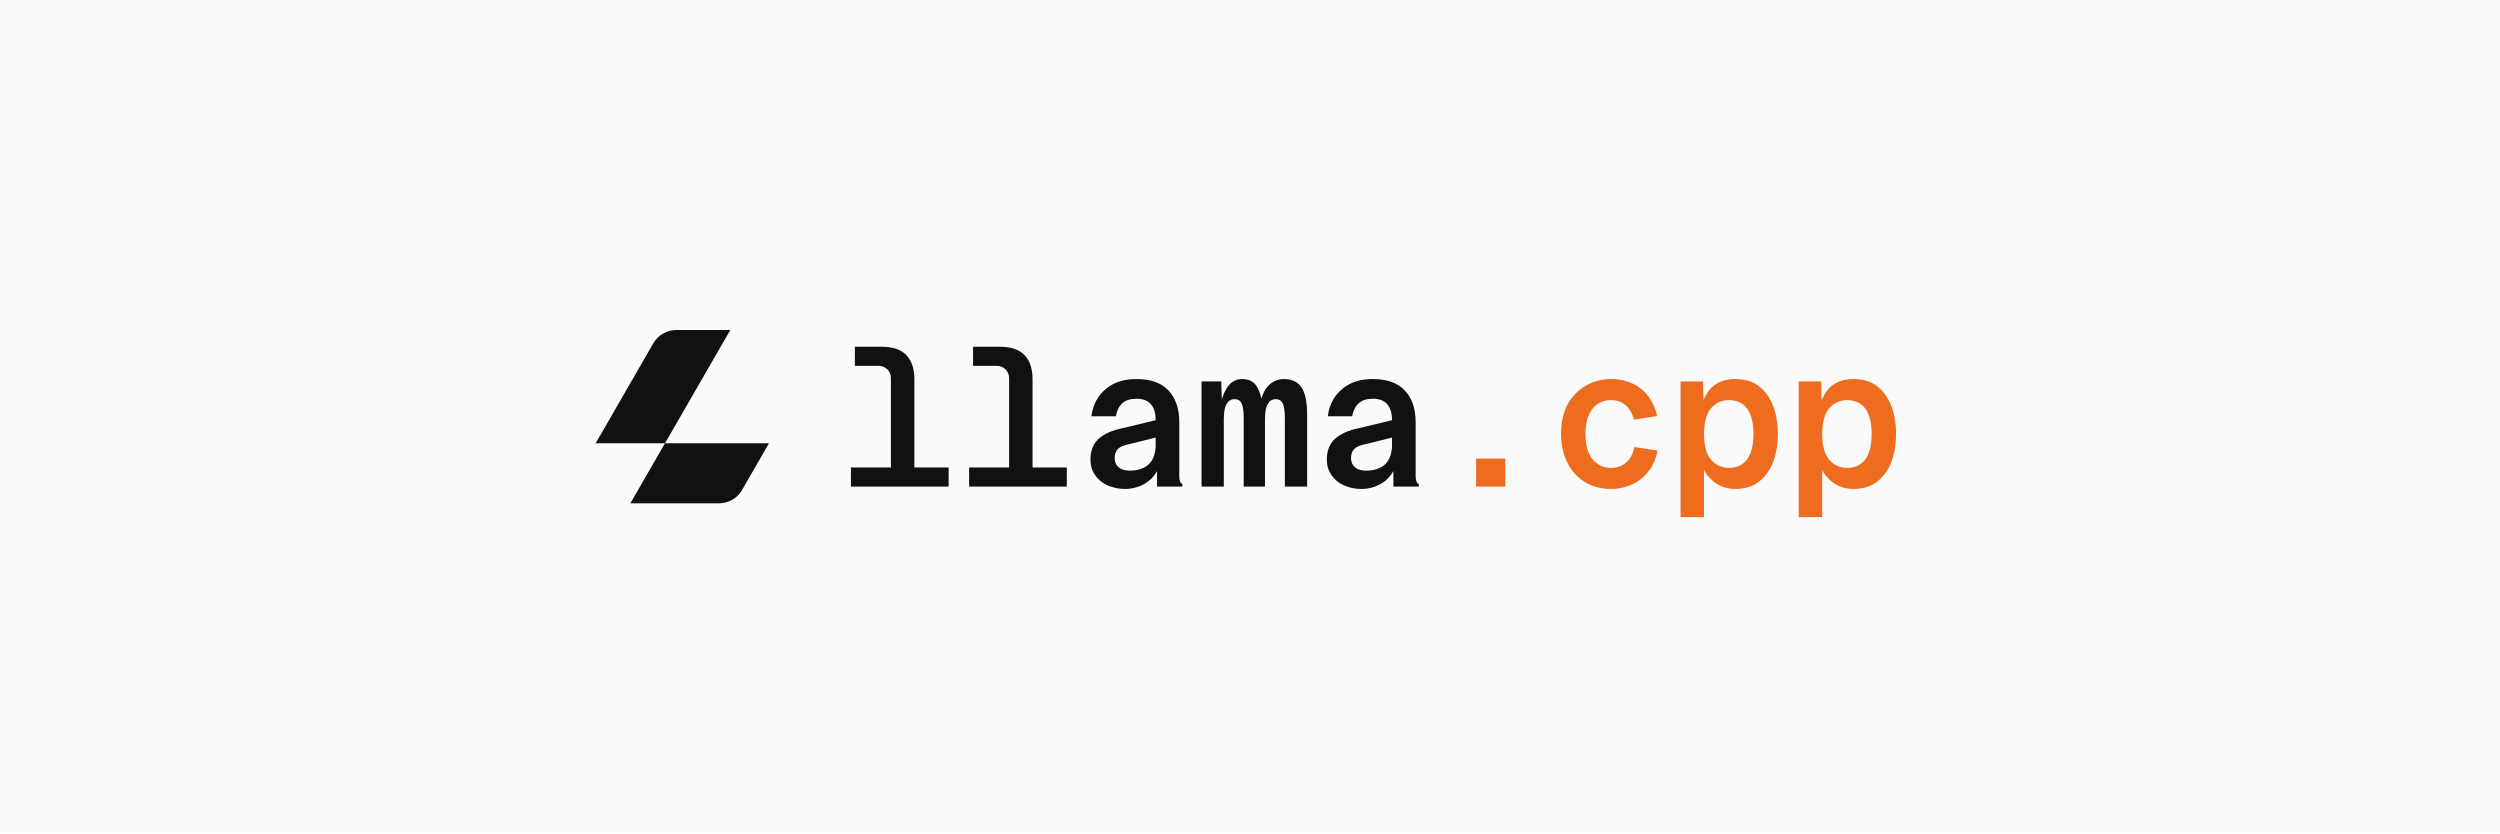
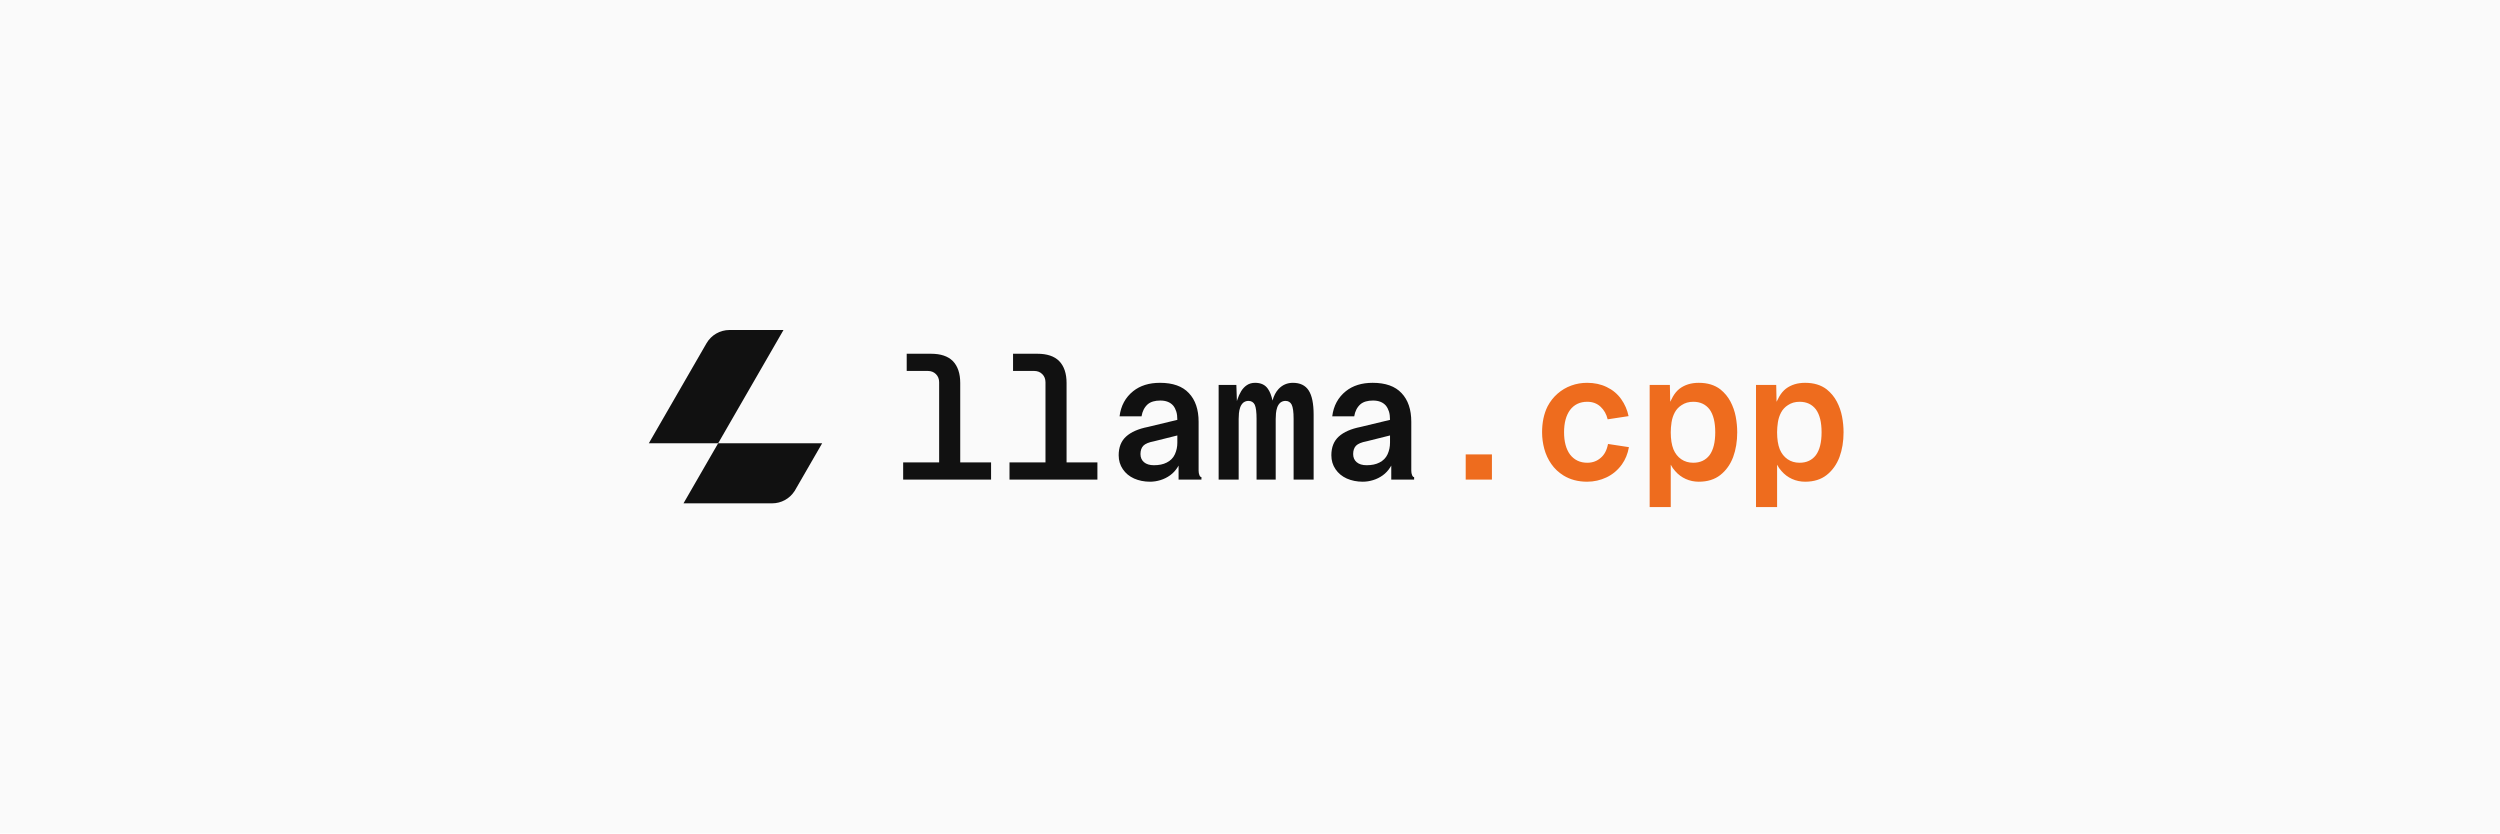
<svg xmlns="http://www.w3.org/2000/svg" width="7500" height="2500" viewBox="0 0 7500 2500" fill="none">
  <rect width="7500" height="2500" fill="#FAFAFA" />
-   <g transform="translate(1787.0 950.0)">
+   <g transform="translate(1946.5 950.0)">
    <path transform="translate(0 40) scale(0.866667)" d="M600 392L504.249 558L504.137 557.929C487.252 584.069 458.193 600 426.864 600H120L240 392H600Z" fill="#111111" />
    <path transform="translate(0 40) scale(0.866667)" d="M240 392H0L199.602 46.025C216.032 17.546 246.411 3.25756e-05 279.29 0H466.154L240 392Z" fill="#111111" />
-     <path d="M765.818 509.773V452.455H885.773V185.364Q885.773 168.818 875.136 158.182Q864.5 147.545 847.955 147.545H777.636V90.227H858.591Q907.045 90.227 931.273 114.455Q956.091 139.864 956.091 187.727V452.455H1058.909V509.773ZM1120.364 509.773V452.455H1240.318V185.364Q1240.318 168.818 1229.682 158.182Q1219.045 147.545 1202.5 147.545H1132.182V90.227H1213.136Q1261.591 90.227 1285.818 114.455Q1310.636 139.864 1310.636 187.727V452.455H1413.455V509.773ZM1588.955 516.864Q1560 516.864 1535.773 506.227Q1512.136 495.591 1498.25 475.205Q1484.364 454.818 1484.364 428.818Q1484.364 388.636 1509.182 366.182Q1534 343.727 1581.864 334.273L1679.955 310.636Q1679.955 294.091 1676.409 282.864Q1672.864 271.636 1666.364 263.364Q1651.591 246.227 1623.227 246.227Q1596.045 246.227 1581.273 258.636Q1564.727 273.409 1560.591 298.818H1487.318Q1493.818 246.227 1532.818 214.909Q1567.682 187.136 1622.045 187.136Q1686.455 187.136 1718.364 221.409Q1750.864 255.682 1750.864 317.136V480.227Q1750.864 488.5 1753.523 495Q1756.182 501.5 1760.318 501.5V509.773H1684.091V463.091Q1682.318 466.045 1680.545 469Q1670.5 484.955 1655.727 495.591Q1640.955 506.227 1623.523 511.545Q1606.091 516.864 1588.955 516.864ZM1601.955 461.909Q1627.364 461.909 1644.5 453.045Q1663.409 443.591 1671.682 425.568Q1679.955 407.545 1679.955 386.864V362.636L1601.955 382.136Q1576.545 386.864 1566.5 396.909Q1557.045 406.955 1557.045 424.682Q1557.045 441.818 1568.864 451.864Q1580.682 461.909 1601.955 461.909ZM1817.636 509.773V194.227H1876.727L1878.5 248Q1879.091 245.636 1880.273 242.682Q1885 227.909 1892.682 215.205Q1900.364 202.5 1911.886 194.818Q1923.409 187.136 1939.364 187.136Q1968.318 187.136 1981.909 207.227Q1991.955 221.409 1997.273 246.227Q2003.773 222.591 2017.364 207.818Q2036.864 187.136 2065.227 187.136Q2101.273 187.136 2117.818 212.545Q2134.364 237.955 2134.364 293.5V509.773H2067.591V307.091Q2067.591 272.818 2061.091 259.818Q2054.591 247.409 2040.409 247.409Q2030.955 247.409 2023.273 253.318Q2016.182 259.818 2012.932 269.273Q2009.682 278.727 2008.795 288.773Q2007.909 298.818 2007.909 307.682V509.773H1944.091V307.091Q1944.091 274 1938.182 260.409Q1931.682 247.409 1916.909 247.409Q1907.455 247.409 1899.773 253.318Q1892.682 259.818 1889.432 269.273Q1886.182 278.727 1885.295 288.773Q1884.409 298.818 1884.409 307.682V509.773ZM2298.045 516.864Q2269.091 516.864 2244.864 506.227Q2221.227 495.591 2207.341 475.205Q2193.455 454.818 2193.455 428.818Q2193.455 388.636 2218.273 366.182Q2243.091 343.727 2290.955 334.273L2389.045 310.636Q2389.045 294.091 2385.5 282.864Q2381.955 271.636 2375.455 263.364Q2360.682 246.227 2332.318 246.227Q2305.136 246.227 2290.364 258.636Q2273.818 273.409 2269.682 298.818H2196.409Q2202.909 246.227 2241.909 214.909Q2276.773 187.136 2331.136 187.136Q2395.545 187.136 2427.455 221.409Q2459.955 255.682 2459.955 317.136V480.227Q2459.955 488.5 2462.614 495Q2465.273 501.5 2469.409 501.5V509.773H2393.182V463.091Q2391.409 466.045 2389.636 469Q2379.591 484.955 2364.818 495.591Q2350.045 506.227 2332.614 511.545Q2315.182 516.864 2298.045 516.864ZM2311.045 461.909Q2336.455 461.909 2353.591 453.045Q2372.5 443.591 2380.773 425.568Q2389.045 407.545 2389.045 386.864V362.636L2311.045 382.136Q2285.636 386.864 2275.591 396.909Q2266.136 406.955 2266.136 424.682Q2266.136 441.818 2277.955 451.864Q2289.773 461.909 2311.045 461.909Z" fill="#111111" />
-     <path d="M2641.364 509.773V425.864H2728.818V509.773ZM3046.136 516.864Q3001.227 516.864 2967.545 496.182Q2942.727 480.818 2926.773 457.773Q2910.818 434.727 2903.432 407.545Q2896.045 380.364 2896.045 352Q2896.045 302.364 2914.364 265.727Q2927.364 240.909 2947.75 223.182Q2968.136 205.455 2993.25 196.295Q3018.364 187.136 3046.136 187.136Q3082.773 187.136 3111.727 201.318Q3141.273 215.5 3159.591 241.205Q3177.909 266.909 3184.409 298.227L3114.682 308.864Q3108.773 283.455 3091.045 266.909Q3073.318 250.364 3046.727 250.364Q3010.091 250.364 2989.409 277.545Q2969.318 304.727 2969.318 352Q2969.318 399.273 2989.409 426.455Q3010.682 453.636 3046.727 453.636Q3072.727 453.636 3091.045 437.682Q3109.955 422.318 3115.864 391L3185.591 401.636Q3179.682 434.727 3161.955 459.545Q3141.273 487.909 3110.841 502.386Q3080.409 516.864 3046.136 516.864ZM3254.727 601.364V194.227H3322.091L3323.273 250.364Q3327.409 241.5 3332.136 233.227Q3341.591 216.682 3354.591 206.636Q3380.591 187.136 3418.409 187.136Q3462.136 187.136 3490.5 209Q3511.773 226.136 3524.182 249.773Q3536.591 273.409 3541.614 299.705Q3546.636 326 3546.636 352Q3546.636 397.5 3533.045 434.727Q3518.864 471.955 3490.5 494.409Q3462.136 516.864 3418.409 516.864Q3395.364 516.864 3374.977 507.705Q3354.591 498.545 3339.818 481.409Q3330.955 471.955 3325.045 460.136V601.364ZM3400.091 453.636Q3434.955 453.636 3454.455 428.227Q3473.364 402.227 3473.364 352Q3473.364 301.773 3454.455 275.773Q3434.955 250.364 3400.091 250.364Q3377.636 250.364 3361.091 261.591Q3346.318 271.045 3338.341 286.114Q3330.364 301.182 3327.705 318.614Q3325.045 336.045 3325.045 352Q3325.045 386.273 3333.909 408.727Q3342.773 430 3359.909 441.818Q3377.045 453.636 3400.091 453.636ZM3609.273 601.364V194.227H3676.636L3677.818 250.364Q3681.955 241.5 3686.682 233.227Q3696.136 216.682 3709.136 206.636Q3735.136 187.136 3772.955 187.136Q3816.682 187.136 3845.045 209Q3866.318 226.136 3878.727 249.773Q3891.136 273.409 3896.159 299.705Q3901.182 326 3901.182 352Q3901.182 397.5 3887.591 434.727Q3873.409 471.955 3845.045 494.409Q3816.682 516.864 3772.955 516.864Q3749.909 516.864 3729.523 507.705Q3709.136 498.545 3694.364 481.409Q3685.5 471.955 3679.591 460.136V601.364ZM3754.636 453.636Q3789.5 453.636 3809 428.227Q3827.909 402.227 3827.909 352Q3827.909 301.773 3809 275.773Q3789.5 250.364 3754.636 250.364Q3732.182 250.364 3715.636 261.591Q3700.864 271.045 3692.886 286.114Q3684.909 301.182 3682.25 318.614Q3679.591 336.045 3679.591 352Q3679.591 386.273 3688.455 408.727Q3697.318 430 3714.455 441.818Q3731.591 453.636 3754.636 453.636Z" fill="#EE6C1E" />
+     <path d="M762.986 488.753V437.178H870.92V196.851Q870.92 181.963 861.35 172.393Q851.779 162.822 836.892 162.822H773.62V111.247H846.462Q890.061 111.247 911.861 133.047Q934.192 155.91 934.192 198.978V437.178H1026.708V488.753ZM1082.004 488.753V437.178H1189.939V196.851Q1189.939 181.963 1180.368 172.393Q1170.798 162.822 1155.91 162.822H1092.638V111.247H1165.481Q1209.08 111.247 1230.879 133.047Q1253.211 155.91 1253.211 198.978V437.178H1345.726V488.753ZM1503.64 495.133Q1477.587 495.133 1455.787 485.562Q1434.519 475.992 1422.025 457.648Q1409.53 439.305 1409.53 415.91Q1409.53 379.755 1431.861 359.55Q1454.192 339.346 1497.26 330.838L1585.521 309.571Q1585.521 294.683 1582.331 284.581Q1579.141 274.479 1573.292 267.035Q1560 251.616 1534.479 251.616Q1510.02 251.616 1496.728 262.781Q1481.84 276.074 1478.119 298.937H1412.188Q1418.037 251.616 1453.129 223.436Q1484.499 198.446 1533.415 198.446Q1591.37 198.446 1620.082 229.284Q1649.325 260.123 1649.325 315.419V462.168Q1649.325 469.611 1651.718 475.46Q1654.11 481.309 1657.832 481.309V488.753H1589.243V446.748Q1587.648 449.407 1586.053 452.065Q1577.014 466.421 1563.722 475.992Q1550.429 485.562 1534.744 490.348Q1519.059 495.133 1503.64 495.133ZM1515.337 445.685Q1538.2 445.685 1553.62 437.71Q1570.634 429.202 1578.078 412.986Q1585.521 396.769 1585.521 378.16V356.36L1515.337 373.906Q1492.474 378.16 1483.436 387.198Q1474.928 396.237 1474.928 412.188Q1474.928 427.607 1485.562 436.646Q1496.196 445.685 1515.337 445.685ZM1709.407 488.753V204.826H1762.577L1764.172 253.211Q1764.703 251.084 1765.767 248.425Q1770.02 235.133 1776.933 223.701Q1783.845 212.27 1794.213 205.358Q1804.581 198.446 1818.937 198.446Q1844.99 198.446 1857.219 216.524Q1866.258 229.284 1871.043 251.616Q1876.892 230.348 1889.121 217.055Q1906.667 198.446 1932.188 198.446Q1964.622 198.446 1979.509 221.309Q1994.397 244.172 1994.397 294.151V488.753H1934.315V306.38Q1934.315 275.542 1928.466 263.845Q1922.618 252.679 1909.857 252.679Q1901.35 252.679 1894.438 257.996Q1888.057 263.845 1885.133 272.352Q1882.209 280.859 1881.411 289.898Q1880.613 298.937 1880.613 306.912V488.753H1823.19V306.38Q1823.19 276.605 1817.873 264.376Q1812.025 252.679 1798.732 252.679Q1790.225 252.679 1783.313 257.996Q1776.933 263.845 1774.008 272.352Q1771.084 280.859 1770.286 289.898Q1769.489 298.937 1769.489 306.912V488.753ZM2141.677 495.133Q2115.624 495.133 2093.824 485.562Q2072.556 475.992 2060.061 457.648Q2047.566 439.305 2047.566 415.91Q2047.566 379.755 2069.898 359.55Q2092.229 339.346 2135.297 330.838L2223.558 309.571Q2223.558 294.683 2220.368 284.581Q2217.178 274.479 2211.329 267.035Q2198.037 251.616 2172.515 251.616Q2148.057 251.616 2134.765 262.781Q2119.877 276.074 2116.155 298.937H2050.225Q2056.074 251.616 2091.166 223.436Q2122.536 198.446 2171.452 198.446Q2229.407 198.446 2258.119 229.284Q2287.362 260.123 2287.362 315.419V462.168Q2287.362 469.611 2289.755 475.46Q2292.147 481.309 2295.869 481.309V488.753H2227.28V446.748Q2225.685 449.407 2224.09 452.065Q2215.051 466.421 2201.759 475.992Q2188.466 485.562 2172.781 490.348Q2157.096 495.133 2141.677 495.133ZM2153.374 445.685Q2176.237 445.685 2191.656 437.71Q2208.671 429.202 2216.115 412.986Q2223.558 396.769 2223.558 378.16V356.36L2153.374 373.906Q2130.511 378.16 2121.472 387.198Q2112.965 396.237 2112.965 412.188Q2112.965 427.607 2123.599 436.646Q2134.233 445.685 2153.374 445.685Z" fill="#111111" />
+     <path d="M2450.593 488.753V413.252H2529.284V488.753ZM2814.806 495.133Q2774.397 495.133 2744.09 476.524Q2721.759 462.699 2707.403 441.963Q2693.047 421.227 2686.401 396.769Q2679.755 372.311 2679.755 346.789Q2679.755 302.127 2696.237 269.162Q2707.935 246.83 2726.278 230.879Q2744.622 214.928 2767.219 206.687Q2789.816 198.446 2814.806 198.446Q2847.771 198.446 2873.824 211.207Q2900.409 223.967 2916.892 247.096Q2933.374 270.225 2939.223 298.405L2876.483 307.975Q2871.166 285.112 2855.215 270.225Q2839.264 255.337 2815.337 255.337Q2782.372 255.337 2763.763 279.796Q2745.685 304.254 2745.685 346.789Q2745.685 389.325 2763.763 413.783Q2782.904 438.241 2815.337 438.241Q2838.732 438.241 2855.215 423.885Q2872.229 410.061 2877.546 381.881L2940.286 391.452Q2934.969 421.227 2919.018 443.558Q2900.409 469.08 2873.027 482.106Q2845.644 495.133 2814.806 495.133ZM3002.495 571.166V204.826H3063.108L3064.172 255.337Q3067.894 247.362 3072.147 239.918Q3080.654 225.031 3092.352 215.992Q3115.746 198.446 3149.775 198.446Q3189.121 198.446 3214.642 218.119Q3233.783 233.538 3244.949 254.806Q3256.115 276.074 3260.634 299.734Q3265.153 323.395 3265.153 346.789Q3265.153 387.73 3252.924 421.227Q3240.164 454.724 3214.642 474.928Q3189.121 495.133 3149.775 495.133Q3129.039 495.133 3110.695 486.892Q3092.352 478.65 3079.059 463.231Q3071.084 454.724 3065.767 444.09V571.166ZM3133.292 438.241Q3164.663 438.241 3182.209 415.378Q3199.223 391.984 3199.223 346.789Q3199.223 301.595 3182.209 278.2Q3164.663 255.337 3133.292 255.337Q3113.088 255.337 3098.2 265.44Q3084.908 273.947 3077.73 287.505Q3070.552 301.063 3068.16 316.748Q3065.767 332.434 3065.767 346.789Q3065.767 377.628 3073.742 397.832Q3081.718 416.973 3097.137 427.607Q3112.556 438.241 3133.292 438.241ZM3321.513 571.166V204.826H3382.127L3383.19 255.337Q3386.912 247.362 3391.166 239.918Q3399.673 225.031 3411.37 215.992Q3434.765 198.446 3468.793 198.446Q3508.139 198.446 3533.661 218.119Q3552.802 233.538 3563.967 254.806Q3575.133 276.074 3579.652 299.734Q3584.172 323.395 3584.172 346.789Q3584.172 387.73 3571.943 421.227Q3559.182 454.724 3533.661 474.928Q3508.139 495.133 3468.793 495.133Q3448.057 495.133 3429.714 486.892Q3411.37 478.65 3398.078 463.231Q3390.102 454.724 3384.785 444.09V571.166ZM3452.311 438.241Q3483.681 438.241 3501.227 415.378Q3518.241 391.984 3518.241 346.789Q3518.241 301.595 3501.227 278.2Q3483.681 255.337 3452.311 255.337Q3432.106 255.337 3417.219 265.44Q3403.926 273.947 3396.748 287.505Q3389.571 301.063 3387.178 316.748Q3384.785 332.434 3384.785 346.789Q3384.785 377.628 3392.761 397.832Q3400.736 416.973 3416.155 427.607Q3431.575 438.241 3452.311 438.241Z" fill="#EE6C1E" />
  </g>
</svg>
